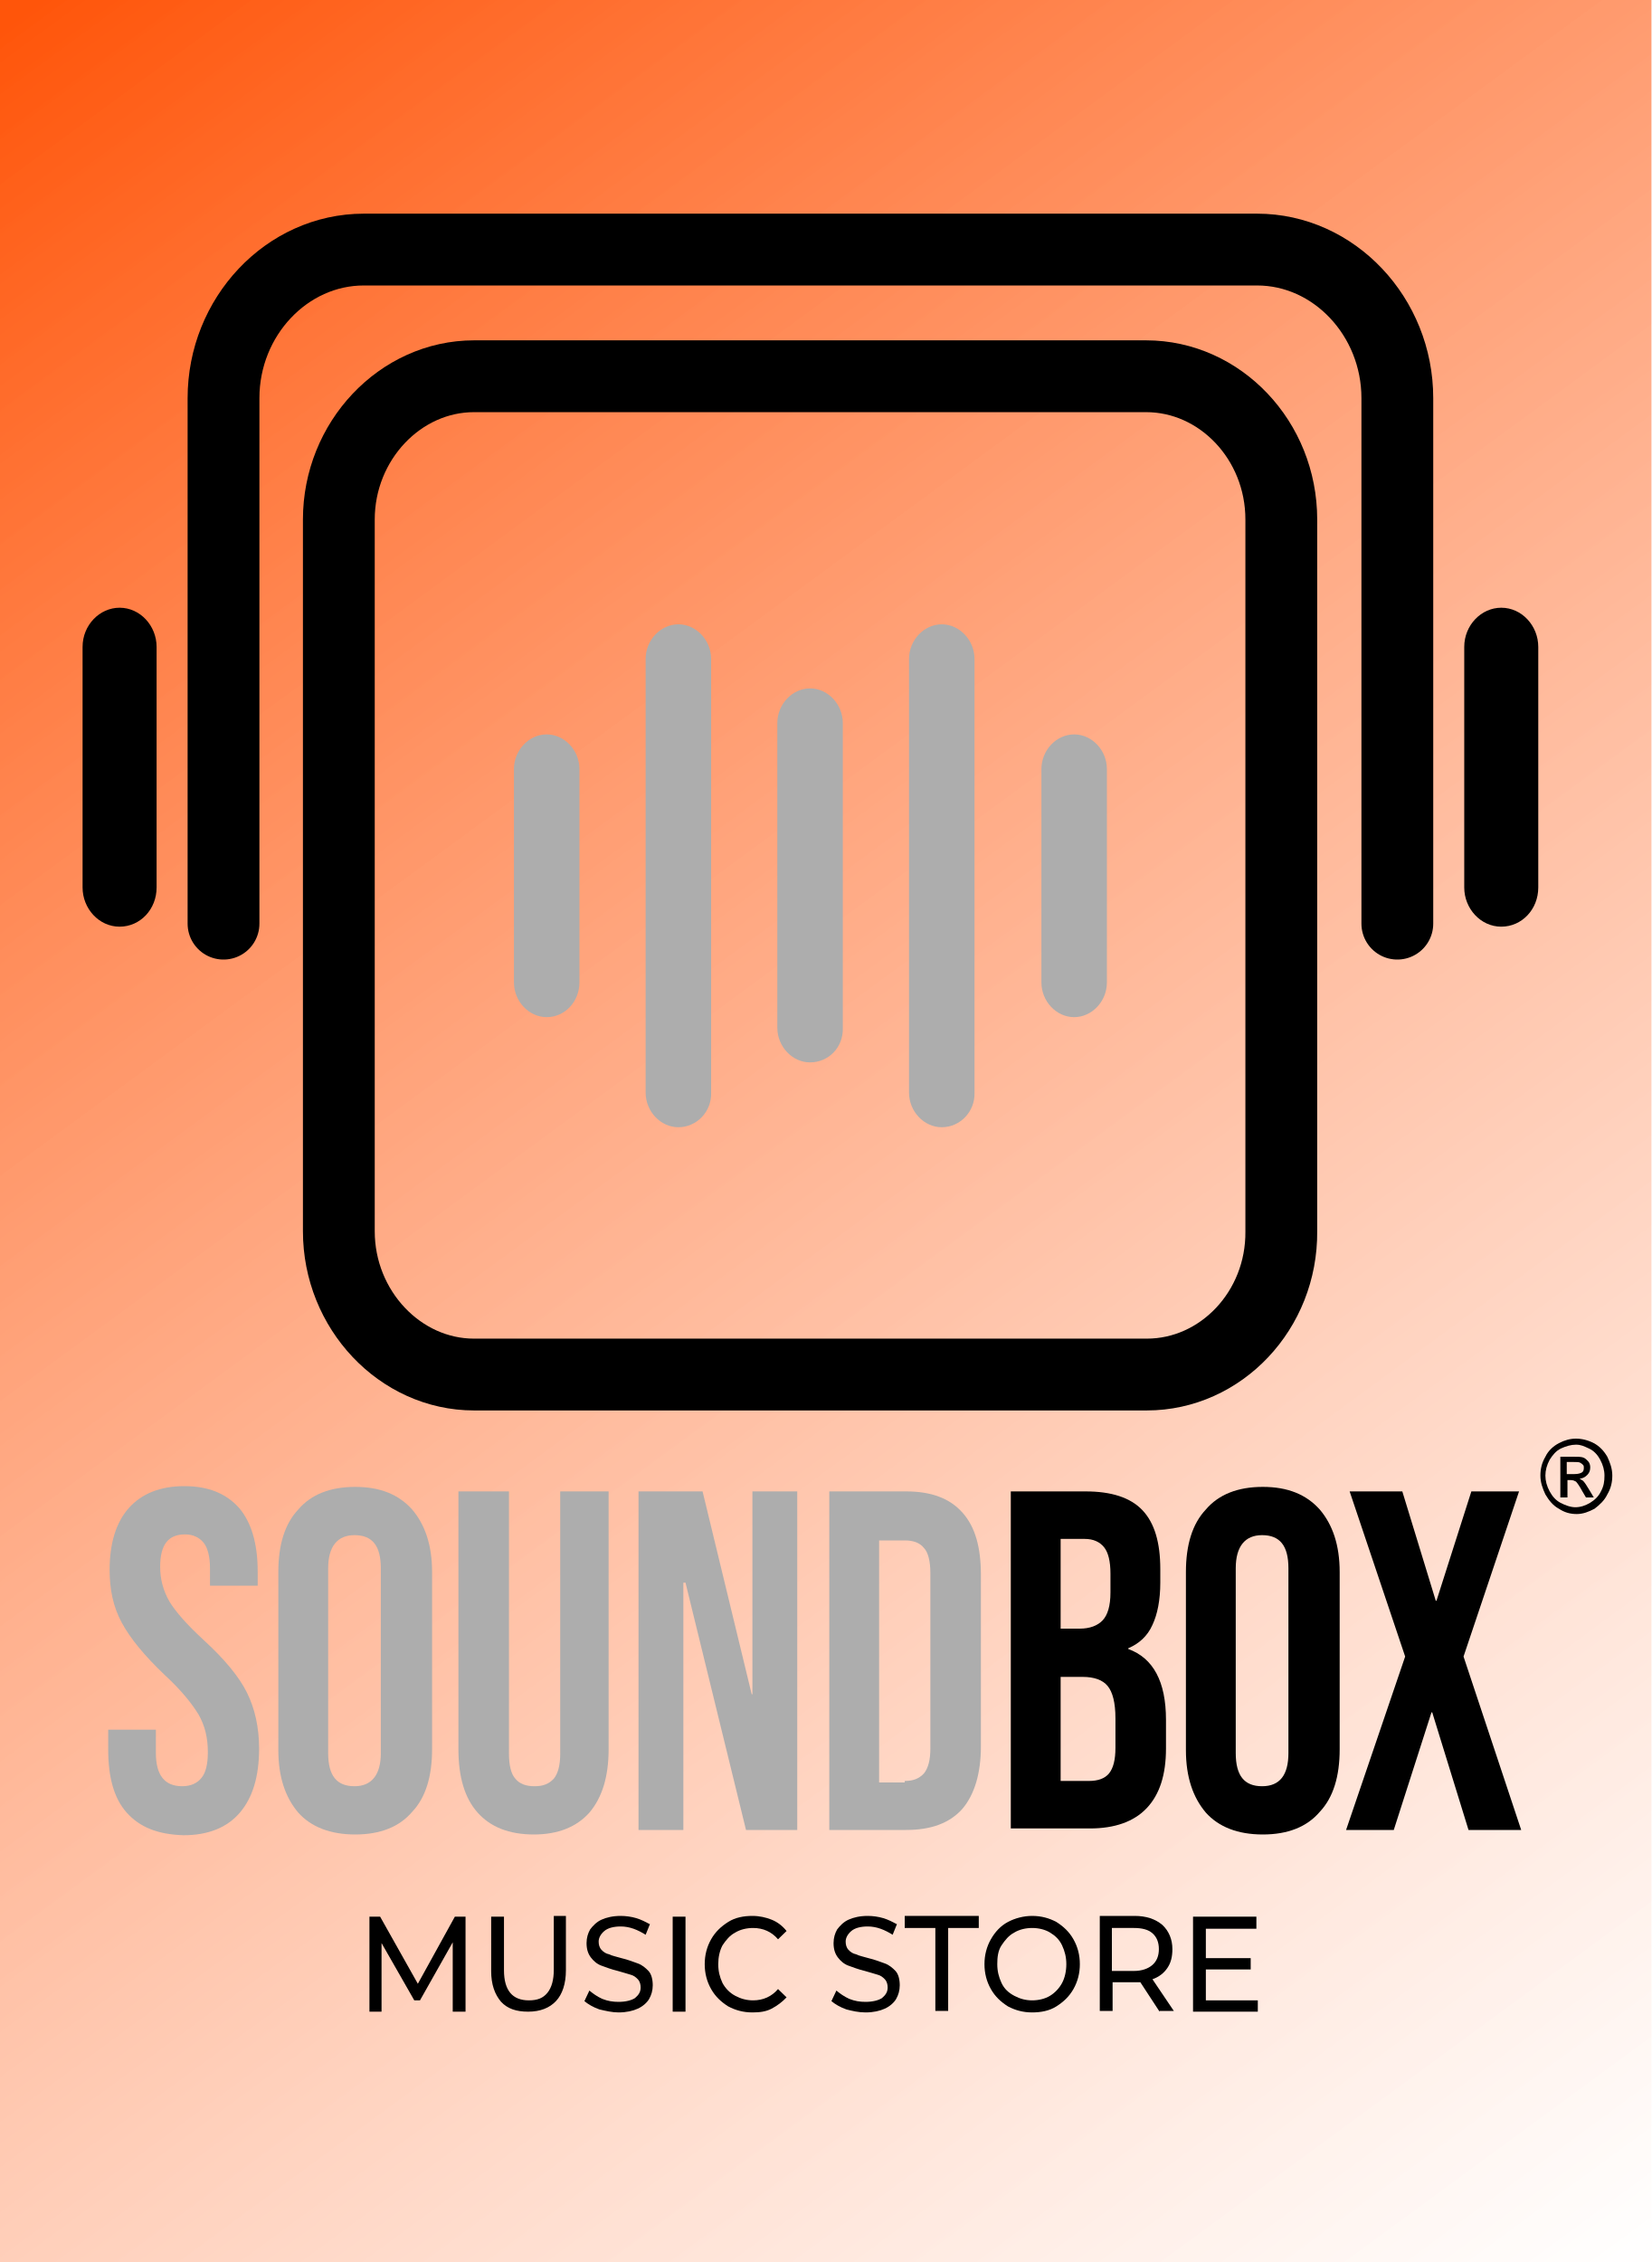
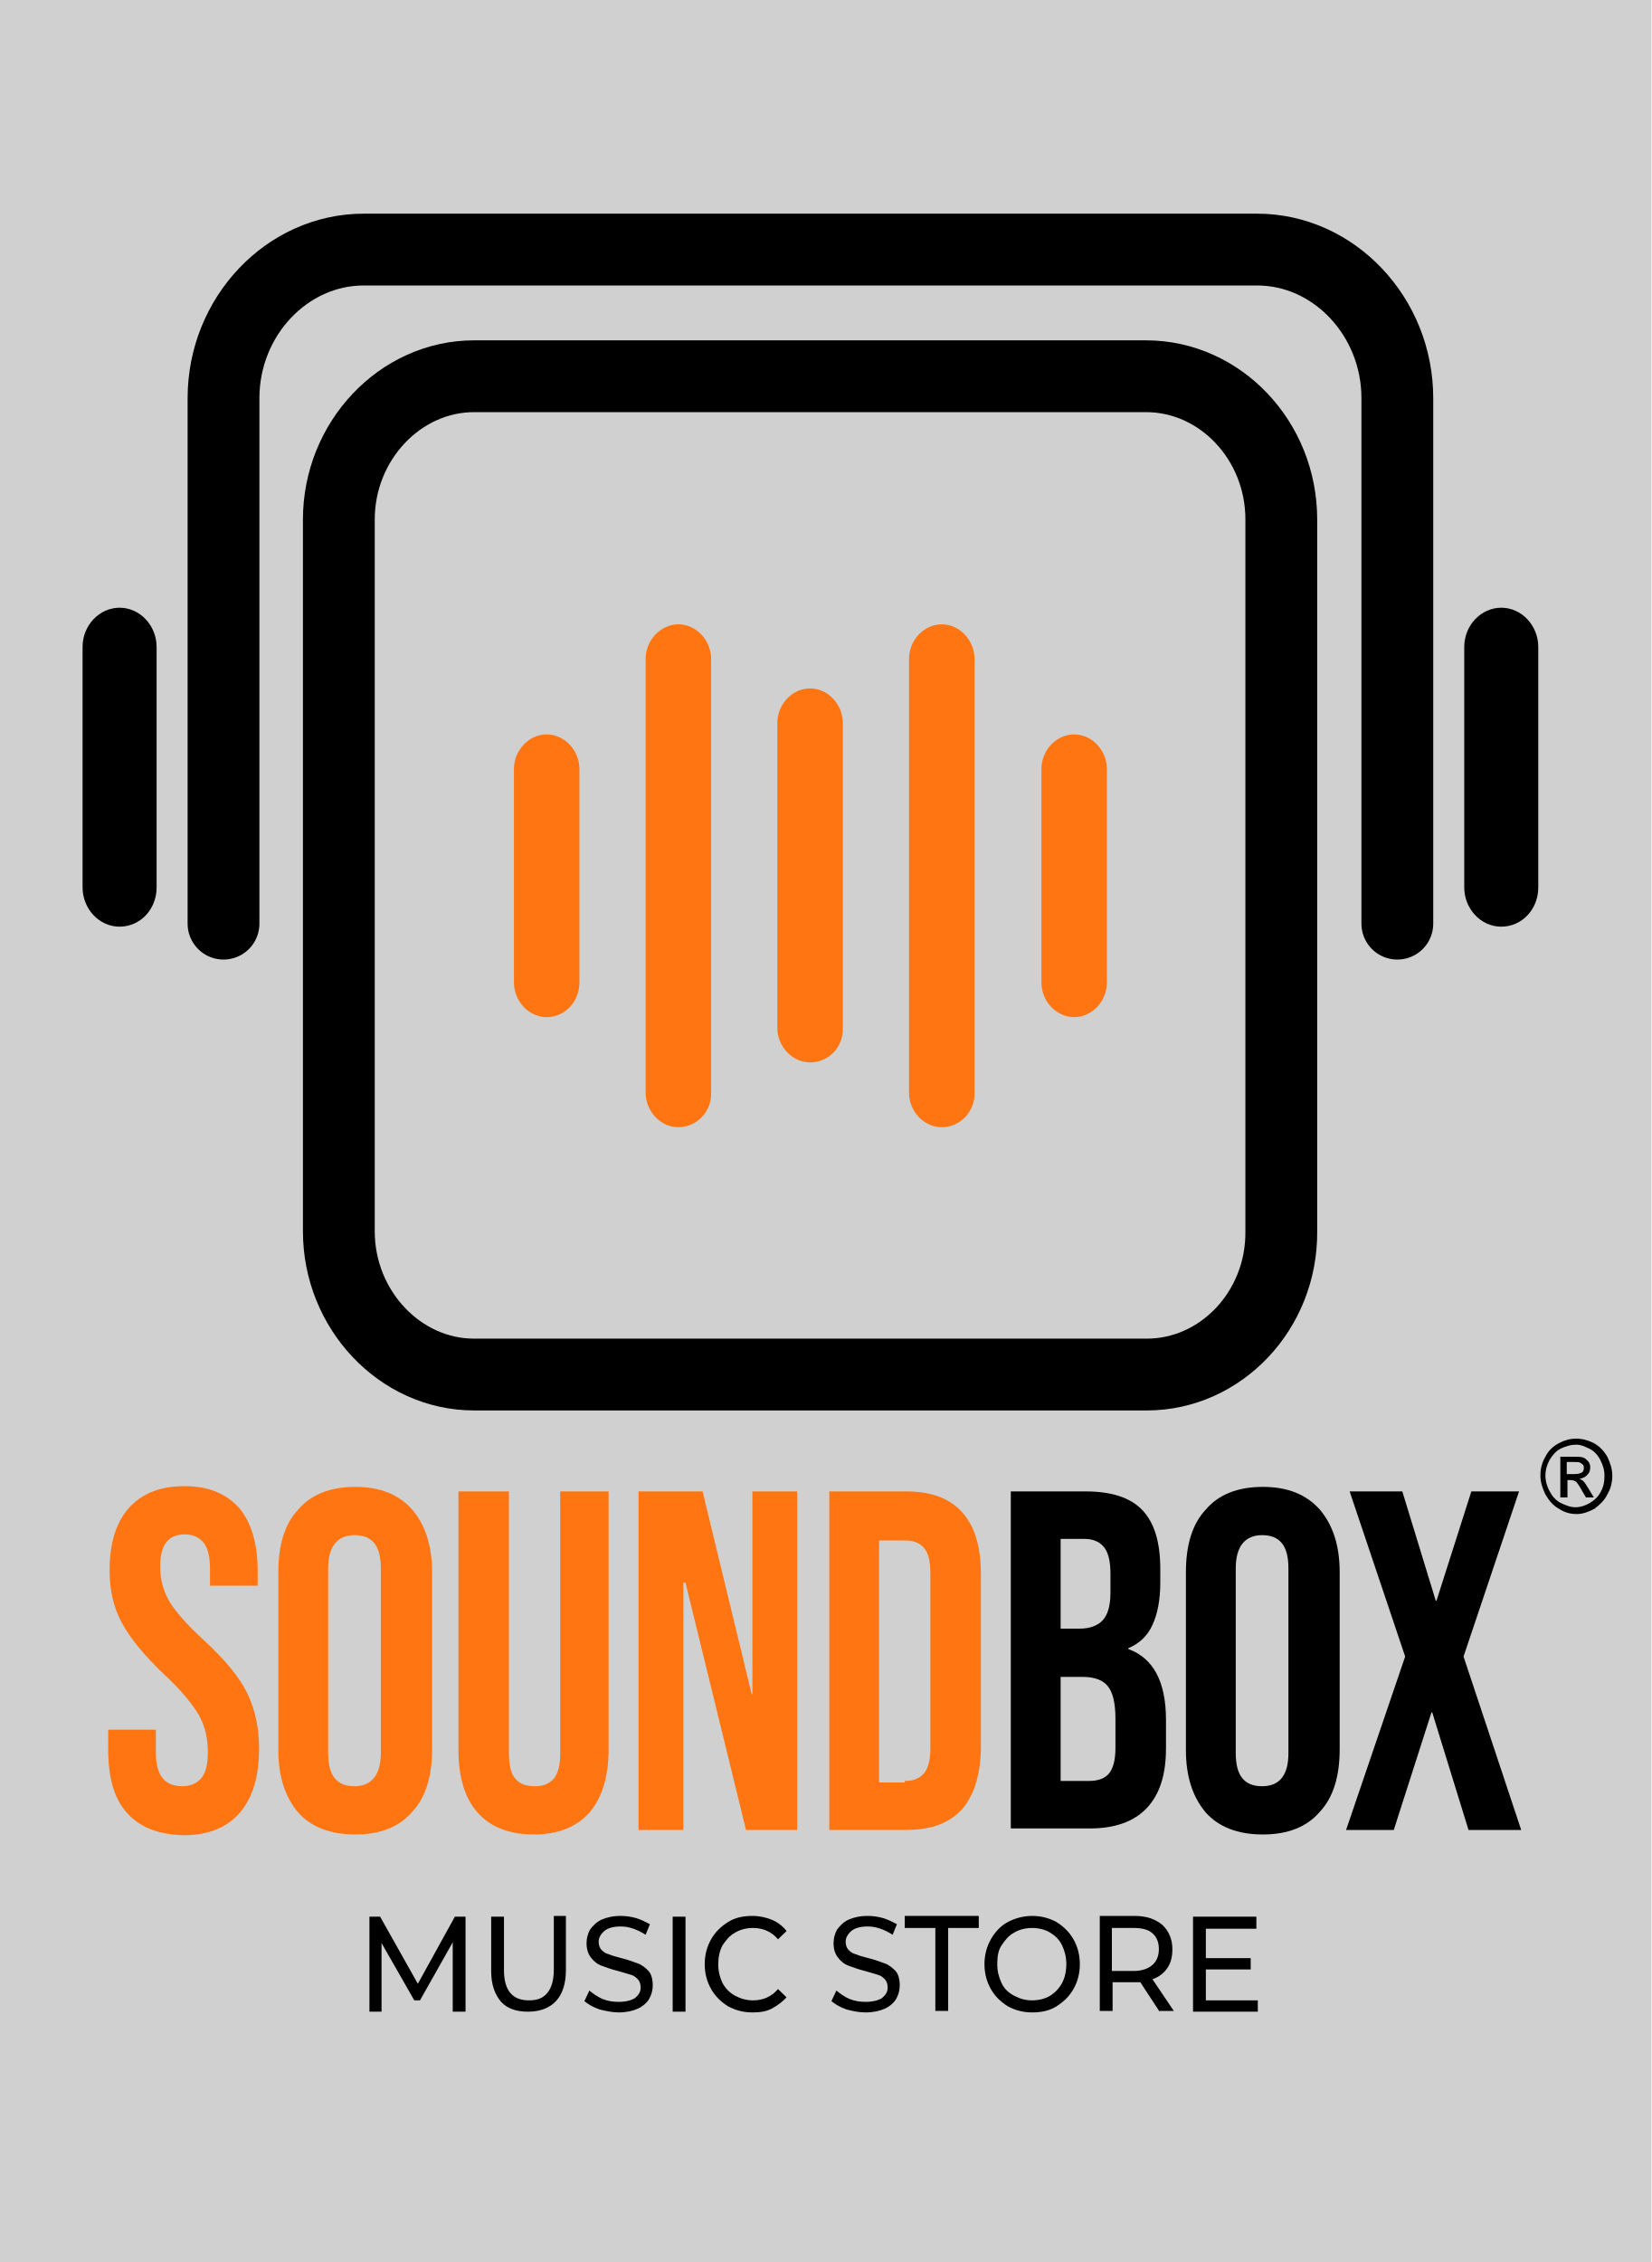
<svg xmlns="http://www.w3.org/2000/svg" width="230" height="315" viewBox="0 0 230 315" fill="none">
  <g id="IMG_DEFAULT">
-     <rect width="230" height="315" fill="url(#paint0_linear_6_2)" />
+     <rect width="230" height="315" fill="#D0D0D0" />
    <g id="TEXT">
      <g id="MUSIC STORE">
        <path id="Vector" d="M63.052 280.14V270.48L58.491 278.565H57.698L53.138 270.585V280.14H51.453V266.91H52.94L58.194 276.255L63.349 266.91H64.836V280.14H63.052Z" fill="black" />
        <path id="Vector_2" d="M69.793 278.775C68.901 277.725 68.405 276.36 68.405 274.47V266.91H70.19V274.365C70.19 277.2 71.379 278.565 73.659 278.565C74.849 278.565 75.642 278.25 76.237 277.515C76.832 276.78 77.129 275.73 77.129 274.26V266.805H78.815V274.365C78.815 276.255 78.319 277.725 77.427 278.67C76.534 279.615 75.246 280.14 73.56 280.14C71.875 280.14 70.685 279.72 69.793 278.775Z" fill="black" />
        <path id="Vector_3" d="M83.474 279.825C82.582 279.51 81.888 279.09 81.392 278.67L82.086 277.2C82.582 277.62 83.177 278.04 83.871 278.355C84.664 278.67 85.358 278.775 86.151 278.775C87.142 278.775 87.935 278.565 88.431 278.25C88.927 277.83 89.224 277.41 89.224 276.78C89.224 276.36 89.125 275.94 88.828 275.625C88.53 275.31 88.233 275.1 87.836 274.995C87.44 274.89 86.845 274.68 86.052 274.47C85.159 274.26 84.366 273.945 83.772 273.735C83.177 273.525 82.681 273.105 82.284 272.58C81.888 272.055 81.69 271.425 81.69 270.585C81.69 269.85 81.888 269.22 82.185 268.695C82.582 268.17 83.078 267.645 83.772 267.33C84.466 267.015 85.358 266.805 86.448 266.805C87.142 266.805 87.935 266.91 88.629 267.12C89.323 267.33 89.918 267.645 90.513 267.96L89.918 269.43C89.422 269.115 88.828 268.8 88.233 268.59C87.638 268.38 87.043 268.275 86.448 268.275C85.457 268.275 84.664 268.485 84.168 268.905C83.672 269.325 83.375 269.85 83.375 270.375C83.375 270.795 83.474 271.215 83.772 271.53C84.069 271.845 84.366 272.055 84.862 272.16C85.259 272.37 85.853 272.475 86.547 272.685C87.44 272.895 88.233 273.21 88.828 273.42C89.422 273.63 89.918 274.05 90.315 274.47C90.711 274.89 90.909 275.625 90.909 276.465C90.909 277.2 90.711 277.83 90.414 278.355C90.116 278.88 89.522 279.405 88.828 279.72C88.134 280.035 87.241 280.245 86.151 280.245C85.259 280.245 84.366 280.035 83.474 279.825Z" fill="black" />
        <path id="Vector_4" d="M93.685 266.91H95.47V280.14H93.685V266.91Z" fill="black" />
        <path id="Vector_5" d="M101.418 279.405C100.427 278.775 99.634 278.04 99.039 276.99C98.444 275.94 98.147 274.785 98.147 273.525C98.147 272.265 98.444 271.11 99.039 270.06C99.634 269.01 100.427 268.275 101.418 267.645C102.409 267.015 103.599 266.805 104.789 266.805C105.78 266.805 106.672 267.015 107.466 267.33C108.259 267.645 108.953 268.17 109.547 268.905L108.358 270.06C107.466 269.01 106.276 268.485 104.888 268.485C103.996 268.485 103.103 268.695 102.409 269.115C101.616 269.535 101.121 270.165 100.625 270.9C100.228 271.635 100.03 272.58 100.03 273.525C100.03 274.47 100.228 275.31 100.625 276.15C101.022 276.885 101.616 277.515 102.409 277.935C103.203 278.355 103.996 278.565 104.888 278.565C106.276 278.565 107.466 278.04 108.358 276.99L109.547 278.145C108.953 278.775 108.259 279.3 107.466 279.72C106.672 280.14 105.78 280.245 104.789 280.245C103.5 280.245 102.409 279.93 101.418 279.405Z" fill="black" />
        <path id="Vector_6" d="M117.875 279.825C116.983 279.51 116.289 279.09 115.793 278.67L116.487 277.2C116.983 277.62 117.578 278.04 118.272 278.355C119.065 278.67 119.759 278.775 120.552 278.775C121.543 278.775 122.336 278.565 122.832 278.25C123.328 277.83 123.625 277.41 123.625 276.78C123.625 276.36 123.526 275.94 123.228 275.625C122.931 275.31 122.634 275.1 122.237 274.995C121.841 274.89 121.246 274.68 120.453 274.47C119.56 274.26 118.767 273.945 118.172 273.735C117.578 273.525 117.082 273.105 116.685 272.58C116.289 272.055 116.091 271.425 116.091 270.585C116.091 269.85 116.289 269.22 116.586 268.695C116.983 268.17 117.478 267.645 118.172 267.33C118.866 267.015 119.759 266.805 120.849 266.805C121.543 266.805 122.336 266.91 123.03 267.12C123.724 267.33 124.319 267.645 124.914 267.96L124.319 269.43C123.823 269.115 123.228 268.8 122.634 268.59C122.039 268.38 121.444 268.275 120.849 268.275C119.858 268.275 119.065 268.485 118.569 268.905C118.073 269.325 117.776 269.85 117.776 270.375C117.776 270.795 117.875 271.215 118.172 271.53C118.47 271.845 118.767 272.055 119.263 272.16C119.659 272.37 120.254 272.475 120.948 272.685C121.841 272.895 122.634 273.21 123.228 273.42C123.823 273.63 124.319 274.05 124.716 274.47C125.112 274.89 125.31 275.625 125.31 276.465C125.31 277.2 125.112 277.83 124.815 278.355C124.517 278.88 123.922 279.405 123.228 279.72C122.534 280.035 121.642 280.245 120.552 280.245C119.56 280.245 118.668 280.035 117.875 279.825Z" fill="black" />
        <path id="Vector_7" d="M130.267 268.485H126.004V266.805H136.315V268.485H132.052V280.035H130.267V268.485Z" fill="black" />
        <path id="Vector_8" d="M140.379 279.405C139.388 278.775 138.595 278.04 138 276.99C137.405 275.94 137.108 274.785 137.108 273.525C137.108 272.265 137.405 271.11 138 270.06C138.595 269.01 139.388 268.17 140.379 267.645C141.371 267.12 142.56 266.805 143.75 266.805C145.039 266.805 146.129 267.12 147.121 267.645C148.112 268.275 148.905 269.01 149.5 270.06C150.095 271.11 150.392 272.265 150.392 273.525C150.392 274.785 150.095 275.94 149.5 276.99C148.905 278.04 148.112 278.775 147.121 279.405C146.129 280.035 144.94 280.245 143.75 280.245C142.461 280.245 141.371 279.93 140.379 279.405ZM146.228 277.935C146.922 277.515 147.517 276.885 147.914 276.15C148.31 275.415 148.509 274.47 148.509 273.525C148.509 272.58 148.31 271.74 147.914 270.9C147.517 270.06 146.922 269.535 146.228 269.115C145.534 268.695 144.642 268.485 143.75 268.485C142.858 268.485 141.966 268.695 141.272 269.115C140.478 269.535 139.983 270.165 139.487 270.9C138.991 271.635 138.892 272.58 138.892 273.525C138.892 274.47 139.091 275.31 139.487 276.15C139.884 276.99 140.478 277.515 141.272 277.935C142.065 278.355 142.858 278.565 143.75 278.565C144.642 278.565 145.534 278.355 146.228 277.935Z" fill="black" />
        <path id="Vector_9" d="M161.496 280.14L158.819 276.045C158.522 276.045 158.224 276.045 158.026 276.045H154.953V280.035H153.168V266.805H158.026C159.612 266.805 160.901 267.225 161.892 268.065C162.784 268.905 163.28 270.06 163.28 271.425C163.28 272.475 163.082 273.315 162.586 274.05C162.091 274.785 161.397 275.31 160.504 275.625L163.478 280.035H161.496V280.14ZM160.504 273.63C161.099 273.105 161.397 272.37 161.397 271.425C161.397 270.48 161.099 269.745 160.504 269.22C159.909 268.695 159.017 268.485 157.927 268.485H154.853V274.47H157.927C159.017 274.47 159.909 274.155 160.504 273.63Z" fill="black" />
        <path id="Vector_10" d="M175.177 278.46V280.14H166.155V266.91H174.978V268.59H167.94V272.685H174.185V274.26H167.94V278.565H175.177V278.46Z" fill="black" />
      </g>
      <g id="SOUNDBOX">
        <path id="&amp;copy" d="M219.491 200.34C220.284 200.34 221.177 200.55 221.97 200.97C222.763 201.39 223.358 202.02 223.853 202.86C224.25 203.7 224.547 204.54 224.547 205.485C224.547 206.43 224.349 207.27 223.853 208.11C223.457 208.95 222.763 209.58 222.069 210.105C221.276 210.525 220.483 210.84 219.591 210.84C218.698 210.84 217.905 210.63 217.112 210.105C216.319 209.685 215.724 208.95 215.228 208.11C214.832 207.27 214.534 206.43 214.534 205.485C214.534 204.54 214.733 203.7 215.228 202.86C215.625 202.02 216.319 201.39 217.112 200.97C217.905 200.55 218.698 200.34 219.491 200.34ZM219.491 201.18C218.797 201.18 218.103 201.39 217.409 201.705C216.716 202.02 216.22 202.65 215.823 203.28C215.427 204.015 215.228 204.75 215.228 205.485C215.228 206.22 215.427 206.955 215.823 207.69C216.22 208.425 216.716 208.95 217.31 209.265C217.905 209.58 218.698 209.895 219.392 209.895C220.086 209.895 220.78 209.685 221.474 209.265C222.168 208.845 222.664 208.32 222.961 207.69C223.358 206.955 223.457 206.325 223.457 205.485C223.457 204.75 223.259 204.015 222.862 203.28C222.466 202.545 221.97 202.02 221.276 201.705C220.582 201.39 220.185 201.18 219.491 201.18ZM217.31 208.53V202.86H219.095C219.69 202.86 220.185 202.86 220.483 202.965C220.78 203.07 220.978 203.28 221.177 203.49C221.375 203.7 221.474 204.015 221.474 204.33C221.474 204.75 221.375 205.065 221.078 205.38C220.78 205.695 220.384 205.905 219.987 205.905C220.185 206.01 220.284 206.115 220.483 206.22C220.681 206.43 220.978 206.85 221.276 207.375L221.97 208.53H220.879L220.384 207.69C219.987 206.955 219.69 206.535 219.491 206.325C219.293 206.22 219.095 206.115 218.797 206.115H218.302V208.53H217.31ZM218.203 205.275H219.293C219.789 205.275 220.086 205.17 220.284 205.065C220.483 204.96 220.582 204.75 220.582 204.435C220.582 204.225 220.582 204.12 220.483 204.015C220.384 203.91 220.284 203.805 220.086 203.7C219.888 203.595 219.69 203.595 219.194 203.595H218.203V205.275Z" fill="black" />
        <path id="X" d="M195.698 230.685L187.966 207.69H195.302L199.961 222.915H200.06L204.918 207.69H211.56L203.828 230.685L211.858 254.835H204.522L199.466 238.455H199.366L194.112 254.835H187.47L195.698 230.685Z" fill="black" />
        <path id="O" d="M167.94 252.42C166.155 250.32 165.164 247.485 165.164 243.705V218.925C165.164 215.145 166.056 212.205 167.94 210.21C169.724 208.11 172.401 207.06 175.871 207.06C179.341 207.06 181.918 208.11 183.802 210.21C185.586 212.31 186.578 215.145 186.578 218.925V243.6C186.578 247.38 185.685 250.32 183.802 252.315C182.017 254.415 179.341 255.465 175.871 255.465C172.401 255.465 169.724 254.415 167.94 252.42ZM179.44 244.125V218.4C179.44 215.25 178.25 213.78 175.772 213.78C173.392 213.78 172.103 215.355 172.103 218.4V244.125C172.103 247.275 173.293 248.745 175.772 248.745C178.25 248.745 179.44 247.17 179.44 244.125Z" fill="black" />
        <path id="B" d="M140.677 207.69H151.185C154.754 207.69 157.431 208.53 159.116 210.315C160.802 212.1 161.595 214.83 161.595 218.505V220.395C161.595 222.81 161.198 224.805 160.504 226.275C159.81 227.85 158.621 228.9 157.134 229.53V229.635C160.603 230.895 162.388 234.15 162.388 239.505V243.495C162.388 247.17 161.496 249.9 159.711 251.79C157.927 253.68 155.25 254.625 151.78 254.625H140.776V207.69H140.677ZM150.392 226.8C151.78 226.8 152.871 226.38 153.565 225.645C154.259 224.91 154.655 223.65 154.655 221.76V219.135C154.655 217.455 154.358 216.195 153.763 215.46C153.168 214.725 152.276 214.305 151.086 214.305H147.716V226.8H150.392ZM151.681 248.01C152.871 248.01 153.862 247.695 154.457 246.96C155.052 246.225 155.349 245.07 155.349 243.39V239.295C155.349 237.09 154.953 235.62 154.259 234.78C153.565 233.94 152.375 233.52 150.789 233.52H147.716V248.01H151.681Z" fill="black" />
-         <path id="D" d="M115.496 207.69H126.203C129.672 207.69 132.25 208.635 134.034 210.63C135.819 212.625 136.612 215.46 136.612 219.345V243.18C136.612 246.96 135.72 249.9 134.034 251.895C132.25 253.89 129.672 254.835 126.203 254.835H115.496V207.69ZM126.004 248.01C127.194 248.01 127.987 247.695 128.681 246.96C129.276 246.225 129.573 245.07 129.573 243.495V219.03C129.573 217.455 129.276 216.195 128.681 215.565C128.086 214.83 127.194 214.515 126.004 214.515H122.435V248.22H126.004V248.01Z" fill="#ADADAD" />
-         <path id="N" d="M89.026 207.69H97.849L104.69 235.935H104.789V207.69H111.034V254.835H103.897L95.47 220.395H95.172V254.835H88.927V207.69H89.026Z" fill="#ADADAD" />
-         <path id="U" d="M66.522 252.42C64.737 250.425 63.845 247.485 63.845 243.6V207.69H70.884V244.23C70.884 245.805 71.181 247.065 71.776 247.695C72.371 248.43 73.263 248.745 74.453 248.745C75.642 248.745 76.435 248.43 77.129 247.695C77.724 246.96 78.022 245.805 78.022 244.23V207.69H84.763V243.6C84.763 247.38 83.871 250.32 82.086 252.42C80.302 254.415 77.724 255.465 74.353 255.465C70.884 255.465 68.306 254.415 66.522 252.42Z" fill="#ADADAD" />
-         <path id="O_2" d="M41.539 252.42C39.754 250.32 38.763 247.485 38.763 243.705V218.925C38.763 215.145 39.655 212.205 41.539 210.21C43.323 208.11 46 207.06 49.47 207.06C52.94 207.06 55.517 208.11 57.401 210.21C59.185 212.31 60.177 215.145 60.177 218.925V243.6C60.177 247.38 59.285 250.32 57.401 252.315C55.616 254.415 52.94 255.465 49.47 255.465C46 255.465 43.323 254.415 41.539 252.42ZM53.039 244.125V218.4C53.039 215.25 51.849 213.78 49.371 213.78C46.991 213.78 45.703 215.355 45.703 218.4V244.125C45.703 247.275 46.892 248.745 49.371 248.745C51.75 248.745 53.039 247.17 53.039 244.125Z" fill="#ADADAD" />
-         <path id="S" d="M17.646 252.42C15.862 250.425 15.069 247.485 15.069 243.6V240.87H21.711V244.125C21.711 247.17 22.901 248.745 25.379 248.745C26.569 248.745 27.461 248.325 28.056 247.59C28.651 246.855 28.948 245.7 28.948 244.02C28.948 242.025 28.552 240.345 27.66 238.77C26.767 237.3 25.28 235.41 23 233.31C20.125 230.58 18.142 228.165 16.953 225.96C15.763 223.755 15.267 221.34 15.267 218.61C15.267 214.935 16.16 211.995 17.944 210C19.728 208.005 22.306 206.955 25.677 206.955C29.047 206.955 31.526 208.005 33.31 210C34.996 211.995 35.888 214.935 35.888 218.82V220.815H29.246V218.4C29.246 216.825 28.948 215.565 28.353 214.83C27.759 214.095 26.866 213.675 25.776 213.675C23.396 213.675 22.306 215.145 22.306 218.19C22.306 219.87 22.703 221.445 23.595 223.02C24.487 224.49 26.073 226.275 28.353 228.375C31.328 231.105 33.31 233.52 34.401 235.725C35.491 237.93 36.086 240.555 36.086 243.495C36.086 247.38 35.194 250.32 33.41 252.42C31.625 254.52 28.948 255.57 25.578 255.57C21.91 255.465 19.431 254.415 17.646 252.42Z" fill="#ADADAD" />
+         <path id="D" d="M115.496 207.69H126.203C129.672 207.69 132.25 208.635 134.034 210.63C135.819 212.625 136.612 215.46 136.612 219.345V243.18C136.612 246.96 135.72 249.9 134.034 251.895C132.25 253.89 129.672 254.835 126.203 254.835H115.496V207.69ZM126.004 248.01C127.194 248.01 127.987 247.695 128.681 246.96C129.276 246.225 129.573 245.07 129.573 243.495V219.03C129.573 217.455 129.276 216.195 128.681 215.565C128.086 214.83 127.194 214.515 126.004 214.515H122.435V248.22H126.004V248.01Z" fill="#FF7511" />
+         <path id="N" d="M89.026 207.69H97.849L104.69 235.935H104.789V207.69H111.034V254.835H103.897L95.47 220.395H95.172V254.835H88.927V207.69H89.026Z" fill="#FF7511" />
+         <path id="U" d="M66.522 252.42C64.737 250.425 63.845 247.485 63.845 243.6V207.69H70.884V244.23C70.884 245.805 71.181 247.065 71.776 247.695C72.371 248.43 73.263 248.745 74.453 248.745C75.642 248.745 76.435 248.43 77.129 247.695C77.724 246.96 78.022 245.805 78.022 244.23V207.69H84.763V243.6C84.763 247.38 83.871 250.32 82.086 252.42C80.302 254.415 77.724 255.465 74.353 255.465C70.884 255.465 68.306 254.415 66.522 252.42Z" fill="#FF7511" />
+         <path id="O_2" d="M41.539 252.42C39.754 250.32 38.763 247.485 38.763 243.705V218.925C38.763 215.145 39.655 212.205 41.539 210.21C43.323 208.11 46 207.06 49.47 207.06C52.94 207.06 55.517 208.11 57.401 210.21C59.185 212.31 60.177 215.145 60.177 218.925V243.6C60.177 247.38 59.285 250.32 57.401 252.315C55.616 254.415 52.94 255.465 49.47 255.465C46 255.465 43.323 254.415 41.539 252.42ZM53.039 244.125V218.4C53.039 215.25 51.849 213.78 49.371 213.78C46.991 213.78 45.703 215.355 45.703 218.4V244.125C45.703 247.275 46.892 248.745 49.371 248.745C51.75 248.745 53.039 247.17 53.039 244.125Z" fill="#FF7511" />
+         <path id="S" d="M17.647 252.42C15.862 250.425 15.069 247.485 15.069 243.6V240.87H21.711V244.125C21.711 247.17 22.901 248.745 25.379 248.745C26.569 248.745 27.461 248.325 28.056 247.59C28.651 246.855 28.948 245.7 28.948 244.02C28.948 242.025 28.552 240.345 27.66 238.77C26.767 237.3 25.28 235.41 23 233.31C20.125 230.58 18.142 228.165 16.953 225.96C15.763 223.755 15.267 221.34 15.267 218.61C15.267 214.935 16.16 211.995 17.944 210C19.729 208.005 22.306 206.955 25.677 206.955C29.047 206.955 31.526 208.005 33.31 210C34.996 211.995 35.888 214.935 35.888 218.82V220.815H29.246V218.4C29.246 216.825 28.948 215.565 28.354 214.83C27.759 214.095 26.866 213.675 25.776 213.675C23.397 213.675 22.306 215.145 22.306 218.19C22.306 219.87 22.703 221.445 23.595 223.02C24.487 224.49 26.073 226.275 28.354 228.375C31.328 231.105 33.31 233.52 34.401 235.725C35.491 237.93 36.086 240.555 36.086 243.495C36.086 247.38 35.194 250.32 33.41 252.42C31.625 254.52 28.948 255.57 25.578 255.57C21.91 255.465 19.431 254.415 17.647 252.42Z" fill="#FF7511" />
      </g>
    </g>
    <g id="ICON">
      <g id="bars-sounds">
-         <path id="bar-sound-5" d="M149.599 141.645C147.121 141.645 145.039 139.44 145.039 136.815V107.1C145.039 104.475 147.121 102.27 149.599 102.27C152.078 102.27 154.159 104.475 154.159 107.1V136.815C154.159 139.44 152.078 141.645 149.599 141.645Z" fill="#ADADAD" />
-         <path id="bar-sound-4" d="M131.159 156.975C128.681 156.975 126.599 154.77 126.599 152.145V91.77C126.599 89.145 128.681 86.94 131.159 86.94C133.638 86.94 135.72 89.145 135.72 91.77V152.145C135.819 154.77 133.737 156.975 131.159 156.975Z" fill="#ADADAD" />
-         <path id="bar-sound-3" d="M112.819 147.945C110.341 147.945 108.259 145.74 108.259 143.115V100.695C108.259 98.07 110.341 95.865 112.819 95.865C115.297 95.865 117.379 98.07 117.379 100.695V143.115C117.478 145.845 115.397 147.945 112.819 147.945Z" fill="#ADADAD" />
-         <path id="bar-sound-2" d="M94.478 156.975C92 156.975 89.918 154.77 89.918 152.145V91.77C89.918 89.145 92 86.94 94.478 86.94C96.957 86.94 99.039 89.145 99.039 91.77V152.145C99.138 154.77 97.056 156.975 94.478 156.975Z" fill="#ADADAD" />
-         <path id="bar-sound-1" d="M76.138 141.645C73.659 141.645 71.578 139.44 71.578 136.815V107.1C71.578 104.475 73.659 102.27 76.138 102.27C78.616 102.27 80.698 104.475 80.698 107.1V136.815C80.698 139.44 78.716 141.645 76.138 141.645Z" fill="#ADADAD" />
+         <path id="bar-sound-5" d="M149.599 141.645C147.121 141.645 145.039 139.44 145.039 136.815V107.1C145.039 104.475 147.121 102.27 149.599 102.27C152.078 102.27 154.159 104.475 154.159 107.1V136.815C154.159 139.44 152.078 141.645 149.599 141.645Z" fill="#FF7511" />
+         <path id="bar-sound-4" d="M131.159 156.975C128.681 156.975 126.599 154.77 126.599 152.145V91.77C126.599 89.145 128.681 86.94 131.159 86.94C133.638 86.94 135.72 89.145 135.72 91.77V152.145C135.819 154.77 133.737 156.975 131.159 156.975Z" fill="#FF7511" />
+         <path id="bar-sound-3" d="M112.819 147.945C110.341 147.945 108.259 145.74 108.259 143.115V100.695C108.259 98.07 110.341 95.865 112.819 95.865C115.297 95.865 117.379 98.07 117.379 100.695V143.115C117.478 145.845 115.397 147.945 112.819 147.945Z" fill="#FF7511" />
+         <path id="bar-sound-2" d="M94.478 156.975C92 156.975 89.918 154.77 89.918 152.145V91.77C89.918 89.145 92 86.94 94.478 86.94C96.957 86.94 99.039 89.145 99.039 91.77V152.145C99.138 154.77 97.056 156.975 94.478 156.975Z" fill="#FF7511" />
+         <path id="bar-sound-1" d="M76.138 141.645C73.659 141.645 71.578 139.44 71.578 136.815V107.1C71.578 104.475 73.659 102.27 76.138 102.27C78.616 102.27 80.698 104.475 80.698 107.1V136.815C80.698 139.44 78.716 141.645 76.138 141.645Z" fill="#FF7511" />
      </g>
      <path id="Vector_11" d="M159.711 191.415H66.026C55.715 191.415 47.19 182.385 47.19 171.465V72.345C47.19 61.425 55.715 52.395 66.026 52.395H159.612C169.922 52.395 178.448 61.32 178.448 72.345V171.465C178.547 182.49 170.022 191.415 159.711 191.415Z" stroke="black" stroke-width="10" stroke-miterlimit="10" />
      <path id="Vector_12" d="M16.655 129.045C13.78 129.045 11.5 126.525 11.5 123.585V90.09C11.5 87.045 13.879 84.63 16.655 84.63C19.53 84.63 21.81 87.15 21.81 90.09V123.585C21.81 126.63 19.53 129.045 16.655 129.045Z" fill="black" />
      <path id="Vector_13" d="M209.082 129.045C206.207 129.045 203.927 126.525 203.927 123.585V90.09C203.927 87.045 206.306 84.63 209.082 84.63C211.957 84.63 214.237 87.15 214.237 90.09V123.585C214.237 126.63 211.957 129.045 209.082 129.045Z" fill="black" />
      <path id="Vector_14" d="M194.608 128.625V55.44C194.608 44.1 185.785 34.755 175.078 34.755H50.66C39.953 34.755 31.129 44.1 31.129 55.44V128.625" stroke="black" stroke-width="10" stroke-miterlimit="10" stroke-linecap="round" />
    </g>
  </g>
-   <defs>
-     <linearGradient id="paint0_linear_6_2" x1="1" y1="3" x2="230" y2="315" gradientUnits="userSpaceOnUse">
-       <stop stop-color="#FF550A" />
-       <stop offset="1" stop-color="white" stop-opacity="0.7" />
-     </linearGradient>
-   </defs>
</svg>
